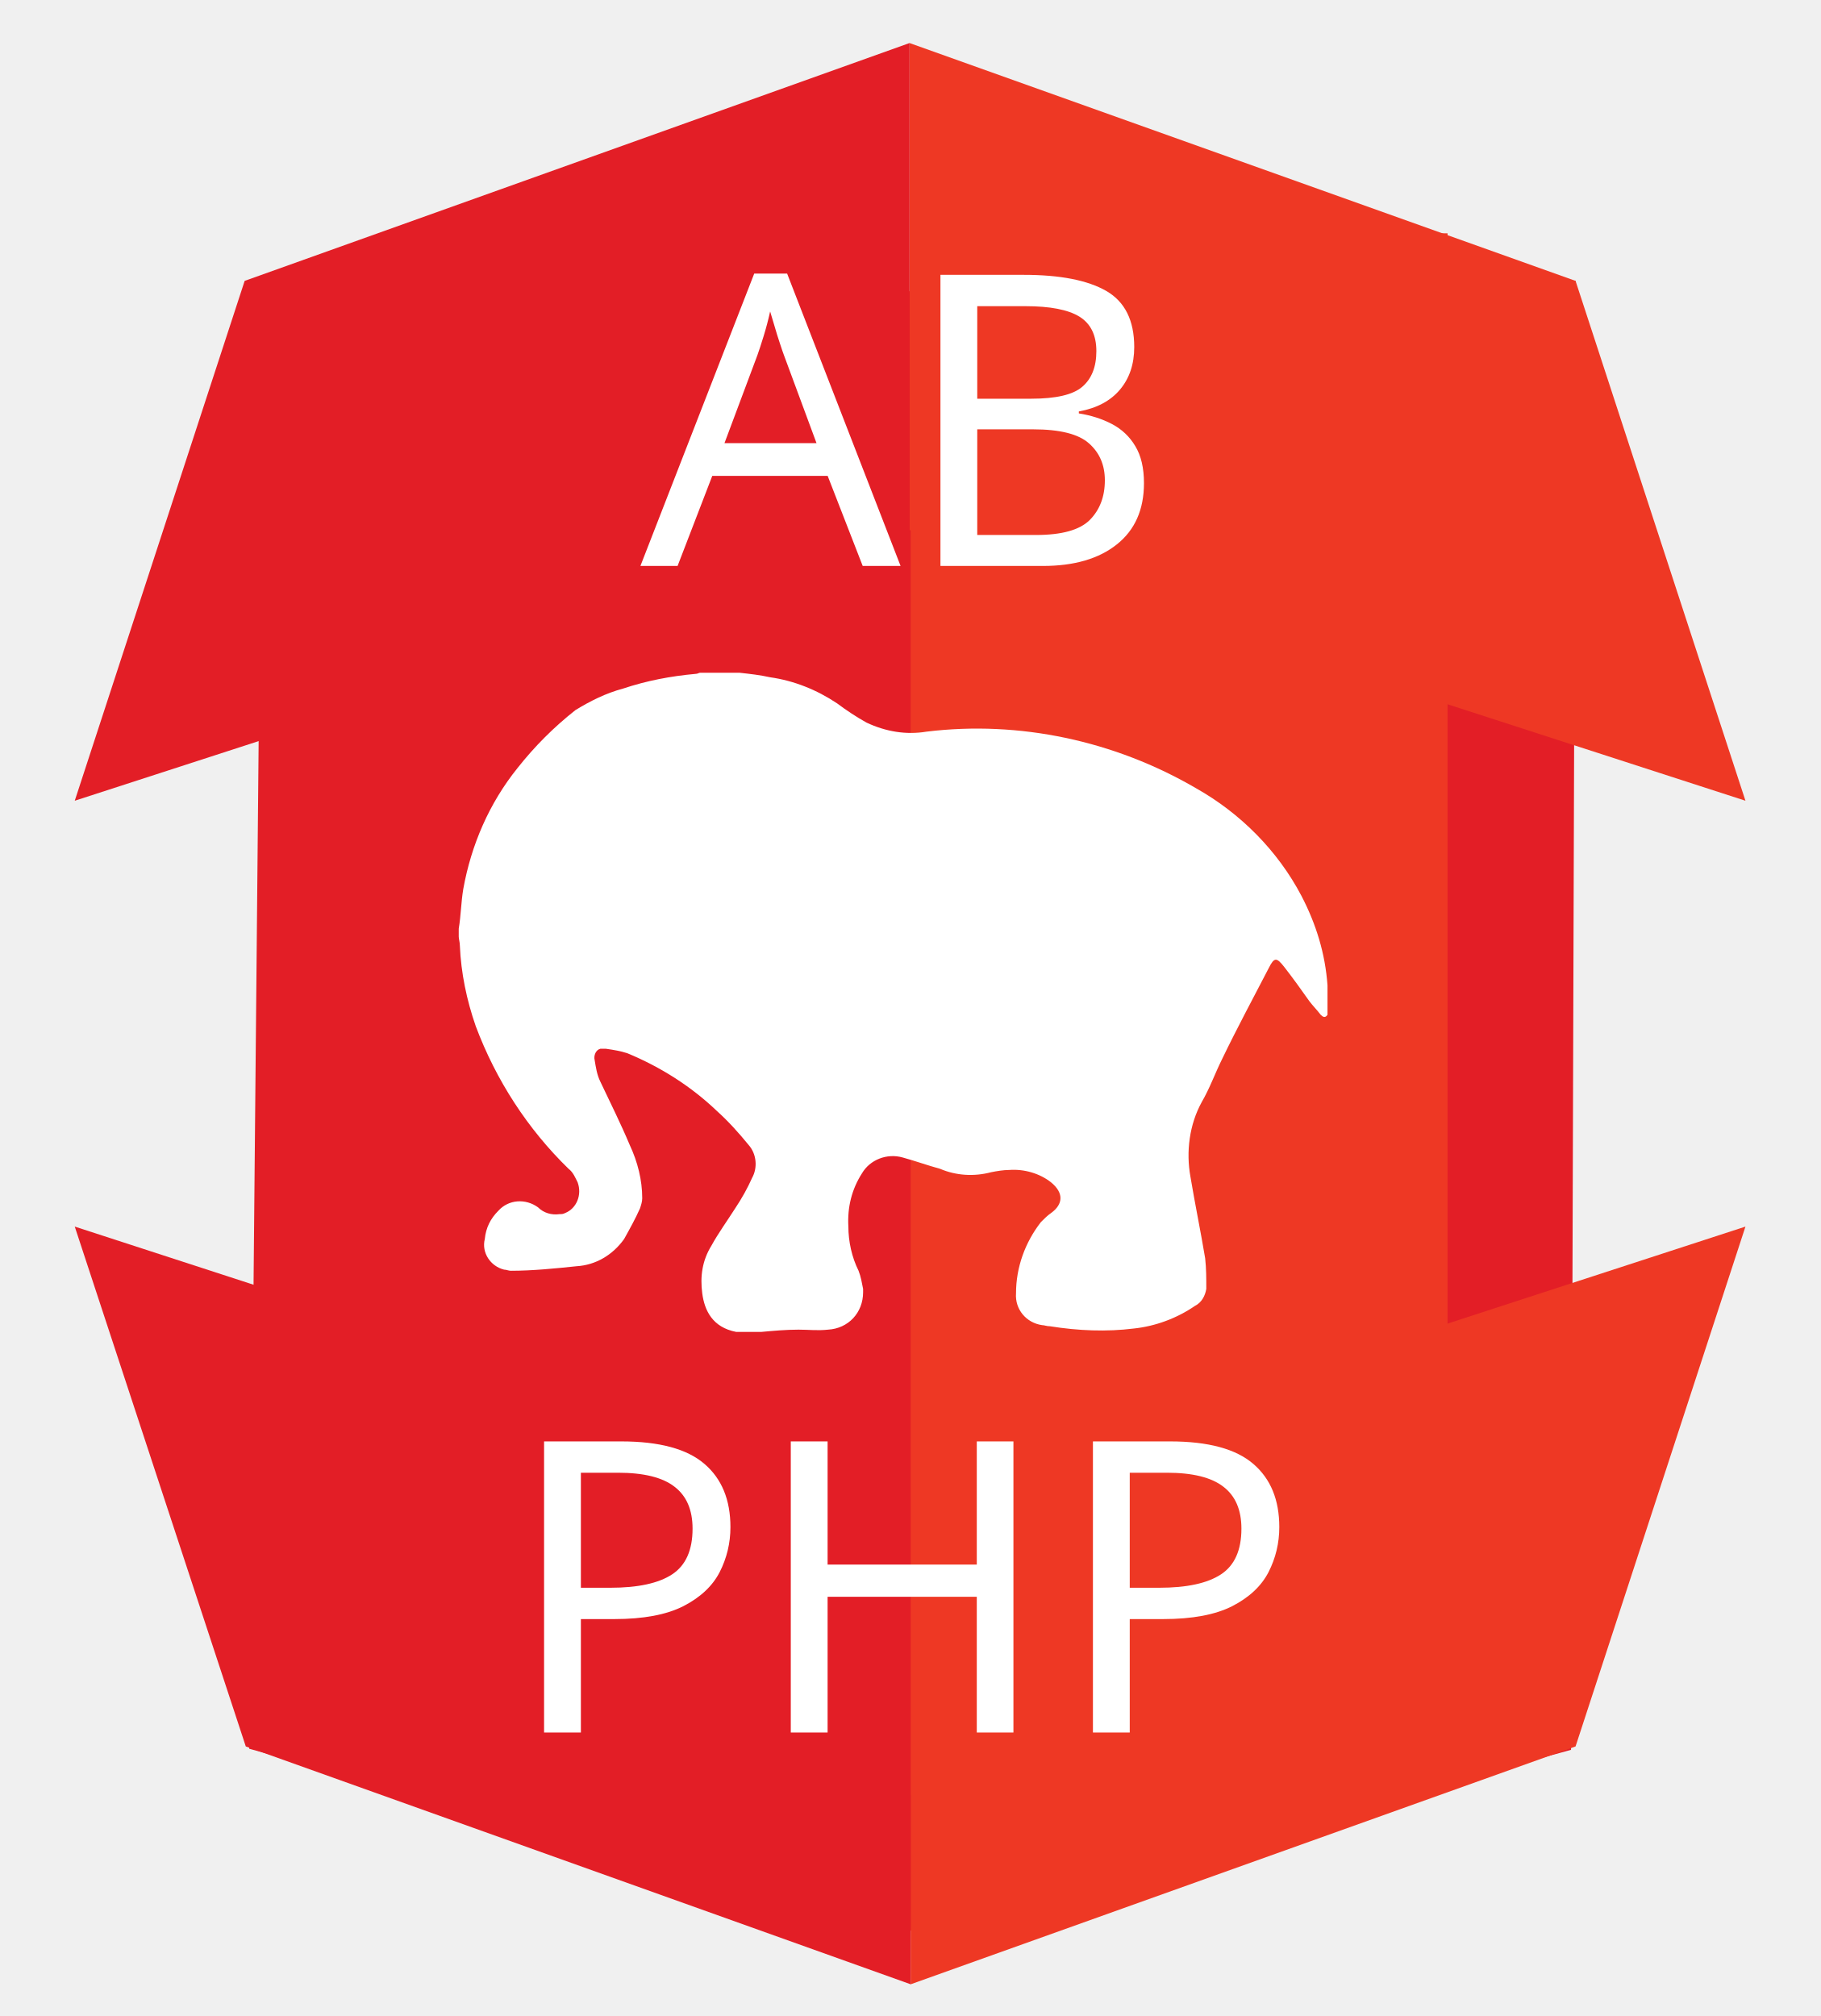
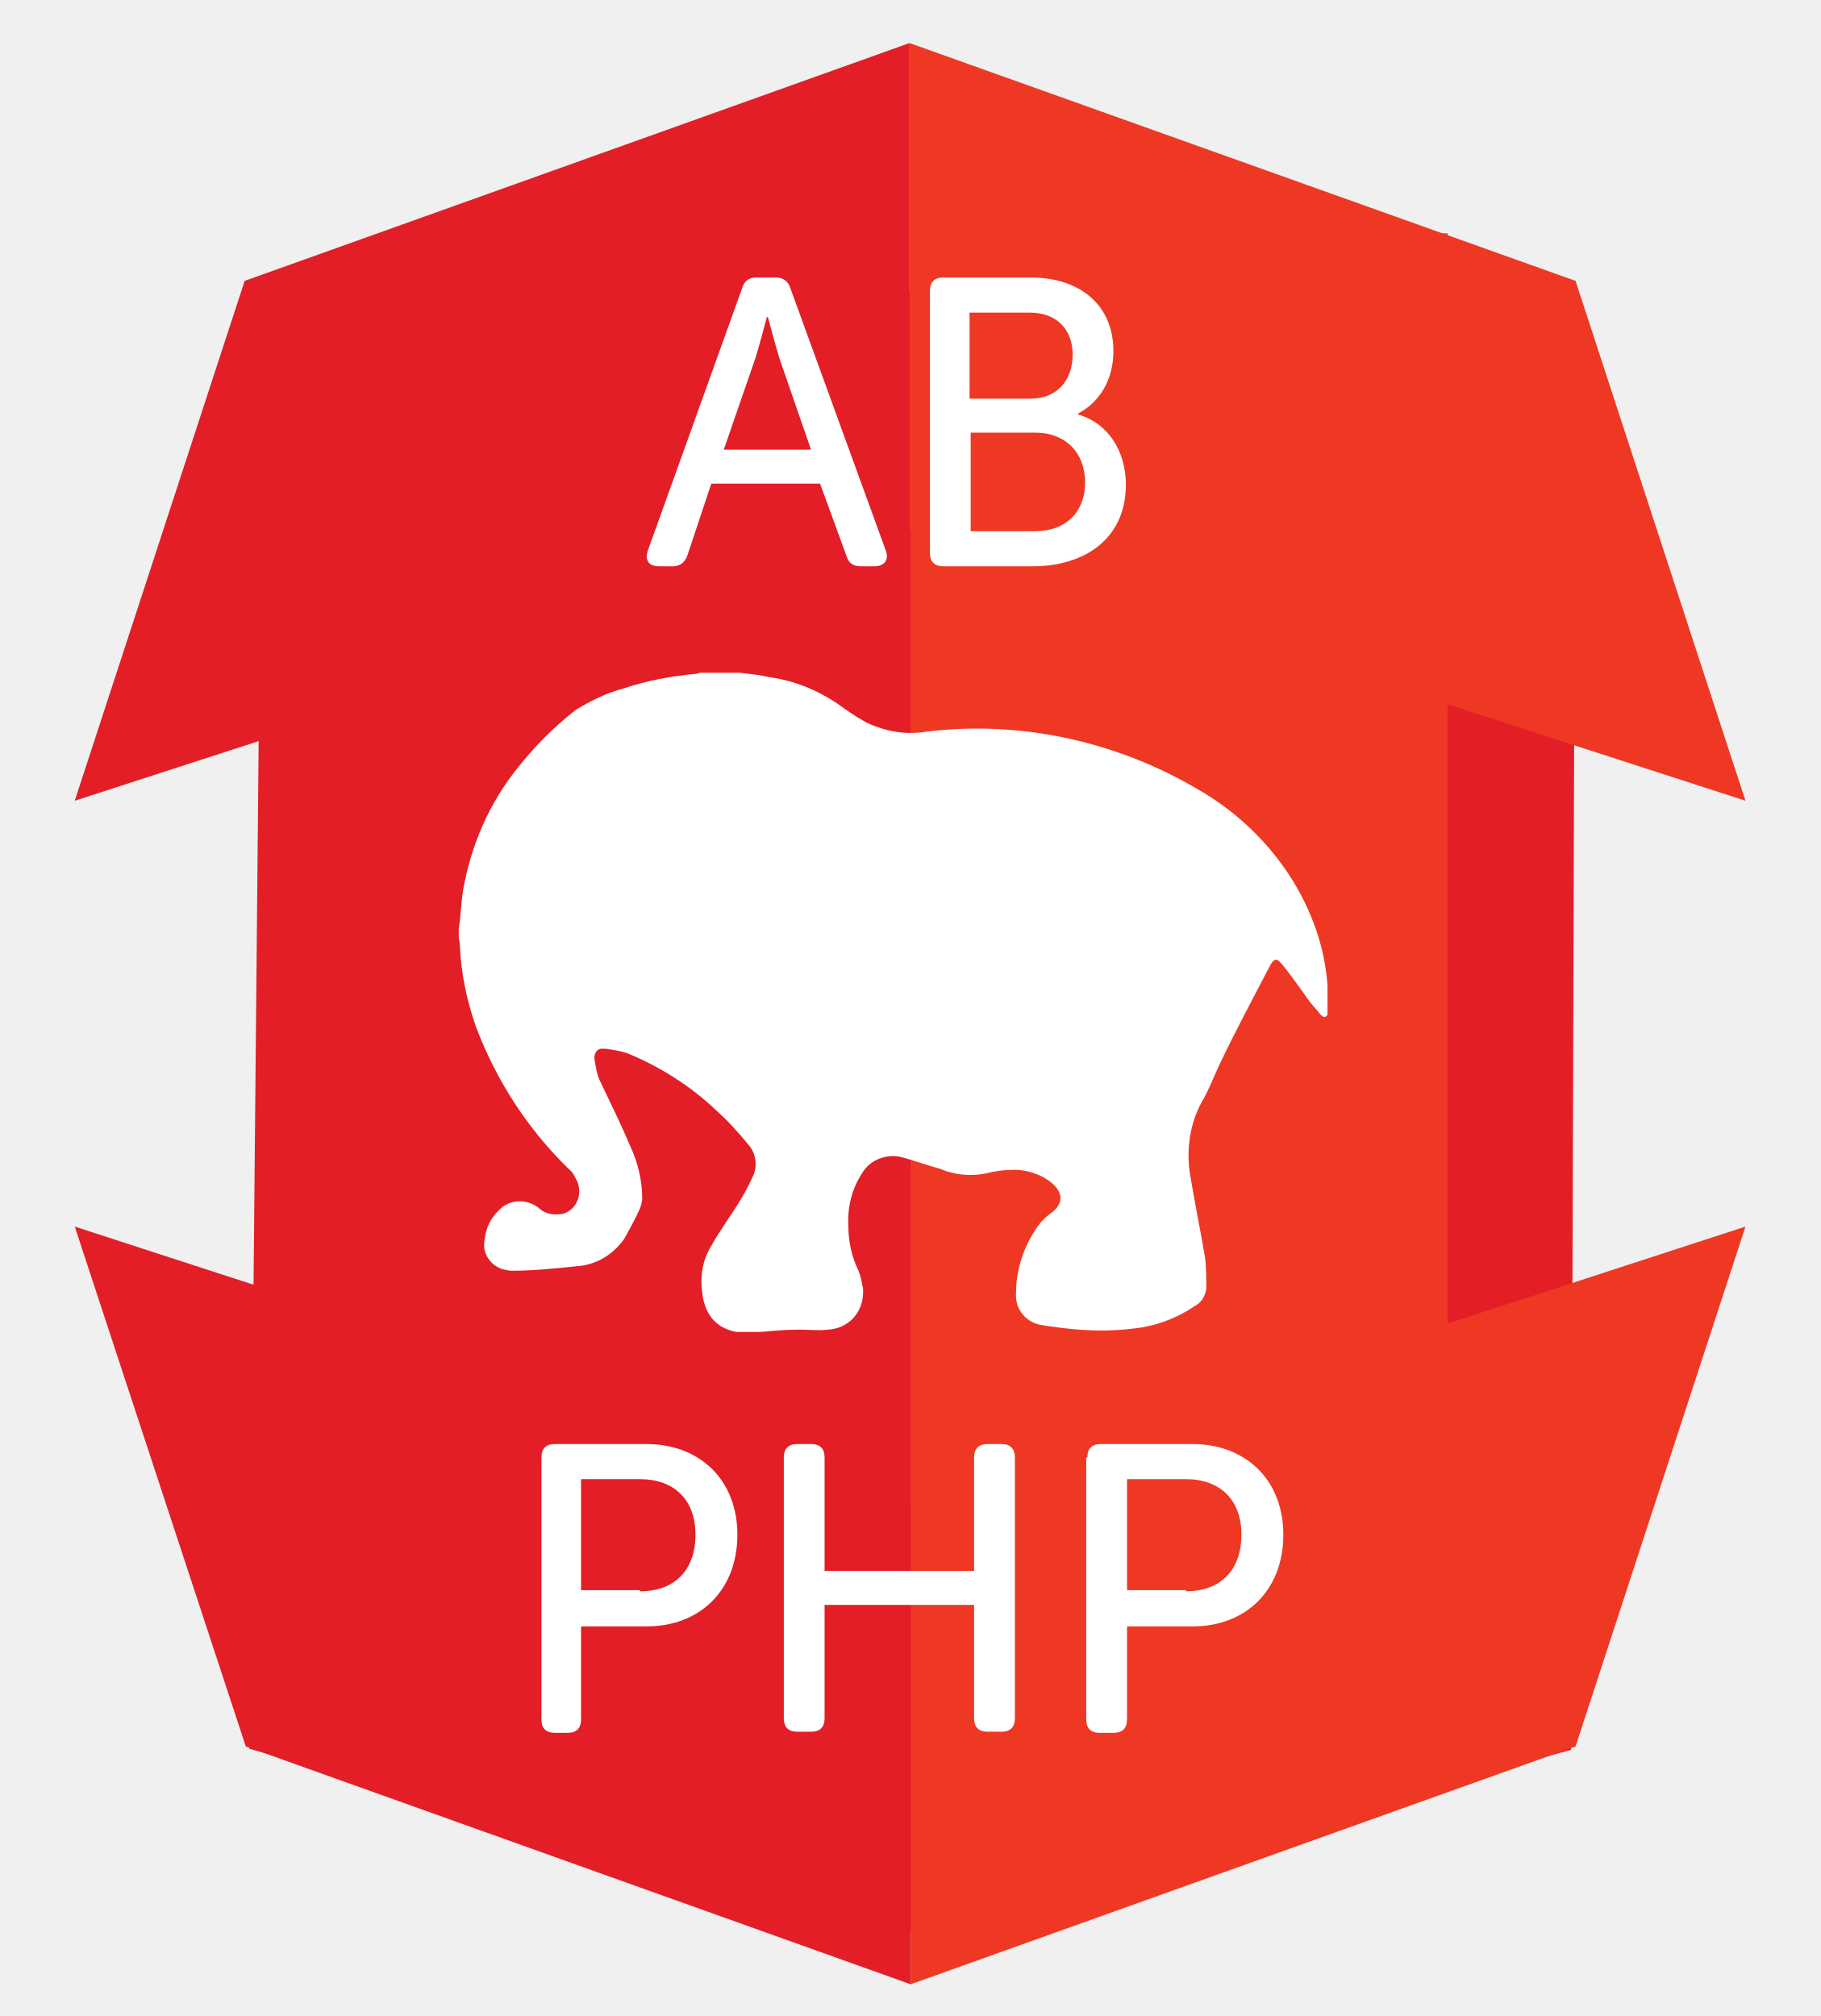
<svg xmlns="http://www.w3.org/2000/svg" xmlns:xlink="http://www.w3.org/1999/xlink" version="1.1" id="Layer_1" x="0px" y="0px" viewBox="0 0 160.7 178" style="enable-background:new 0 0 160.7 178;" xml:space="preserve">
  <style type="text/css">
	.st0{fill:#E31E26;}
	.st1{fill:#EE3824;}
- 	.st2{fill:#FFFFFF;}
- 	.st3{font-family:'MuseoSansRounded-500';}
- 	.st4{font-size:36px;}
- 	.st5{clip-path:url(#SVGID_2_);}
+ 	.st2{enable-background:new    ;}
+ 	.st3{fill:#FFFFFF;}
+ 	.st4{clip-path:url(#SVGID_2_);}
</style>
  <polygon class="st0" points="23.2,26.6 139.1,24.8 138.7,154.5 79.9,170.6 22,154.4 " />
  <polygon class="st1" points="127.8,20.6 80.4,20.6 80.4,158.5 127.8,145 " />
  <polygon class="st1" points="154.1,108.3 80.4,132.3 80.4,175.2 139.1,154.2 " />
  <polygon class="st0" points="6.6,108.3 80.4,132.3 80.4,175.2 21.7,154.2 " />
  <polygon class="st1" points="154.1,70.7 80.3,46.8 80.3,3.8 139.1,24.8 " />
  <polygon class="st0" points="6.6,70.7 80.3,46.8 80.3,3.8 21.6,24.8 " />
-   <text transform="matrix(1 0 0 1 56.54 49.97)" class="st2 st3 st4">AB</text>
-   <text transform="matrix(1 0 0 1 44.55 152.97)" class="st2 st3 st4">PHP</text>
+   <g class="st2">
+     <path class="st3" d="M65.5,25.5c0.2-0.7,0.6-1,1.3-1h1.7c0.6,0,1.1,0.3,1.3,1l8.4,23.1c0.3,0.8-0.1,1.4-1,1.4h-1.2   c-0.7,0-1.1-0.3-1.3-1l-2.3-6.3h-9.6L60.7,49c-0.2,0.6-0.6,1-1.3,1h-1.2c-0.9,0-1.3-0.5-1-1.4L65.5,25.5z M71.6,39.7l-2.8-8.1   c-0.4-1.3-1-3.6-1-3.6h-0.1c0,0-0.6,2.3-1,3.6l-2.8,8.1H71.6z" />
+     <path class="st3" d="M82.1,25.7c0-0.8,0.4-1.2,1.2-1.2H91c4.3,0,7.3,2.4,7.3,6.5c0,2.5-1.2,4.5-3.1,5.5v0.1   c2.7,0.8,4.2,3.3,4.2,6.2c0,4.8-3.7,7.2-8.2,7.2h-7.9c-0.8,0-1.2-0.4-1.2-1.2V25.7z M91,35.2c2.3,0,3.7-1.6,3.7-3.9   c0-2.2-1.4-3.7-3.8-3.7h-5.3v7.6H91z M91.4,46.9c2.7,0,4.4-1.7,4.4-4.3s-1.7-4.4-4.4-4.4h-5.7v8.7H91.4z" />
+   </g>
+   <g class="st2">
+     <path class="st3" d="M47.8,128.7c0-0.8,0.4-1.2,1.2-1.2h8.1c4.6,0,8,3.1,8,8s-3.3,8.1-8,8.1h-5.8v8.2c0,0.8-0.4,1.2-1.2,1.2H49   c-0.8,0-1.2-0.4-1.2-1.2V128.7z M56.5,140.5c3.1,0,4.9-1.9,4.9-5s-1.9-4.9-4.9-4.9h-5.2v9.8H56.5z" />
+     <path class="st3" d="M69.2,128.7c0-0.8,0.4-1.2,1.2-1.2h1.2c0.8,0,1.2,0.4,1.2,1.2v10H86v-10c0-0.8,0.4-1.2,1.2-1.2h1.2   c0.8,0,1.2,0.4,1.2,1.2v23c0,0.8-0.4,1.2-1.2,1.2h-1.2c-0.8,0-1.2-0.4-1.2-1.2v-10H72.8v10c0,0.8-0.4,1.2-1.2,1.2h-1.2   c-0.8,0-1.2-0.4-1.2-1.2V128.7z" />
+     <path class="st3" d="M96,128.7c0-0.8,0.4-1.2,1.2-1.2h8.1c4.6,0,8,3.1,8,8s-3.3,8.1-8,8.1h-5.8v8.2c0,0.8-0.4,1.2-1.2,1.2h-1.2   c-0.8,0-1.2-0.4-1.2-1.2V128.7z M104.7,140.5c3.1,0,4.9-1.9,4.9-5s-1.9-4.9-4.9-4.9h-5.2v9.8H104.7z" />
+   </g>
  <g>
    <defs>
      <rect id="SVGID_1_" x="-217.3" y="-19.5" width="595.3" height="841.9" />
    </defs>
    <clipPath id="SVGID_2_">
      <use xlink:href="#SVGID_1_" style="overflow:visible;" />
    </clipPath>
-     <g class="st5">
-       <path class="st2" d="M65,117.6h2.2c1.1-0.1,2.2-0.2,3.3-0.2c0.9,0,1.7,0.1,2.6,0c1.8-0.1,3.1-1.5,3.1-3.3c0-0.1,0-0.2,0-0.3    c-0.1-0.5-0.2-1.1-0.4-1.6c-0.6-1.2-0.9-2.6-0.9-3.9c-0.1-1.7,0.3-3.3,1.2-4.7c0.7-1.2,2.2-1.8,3.6-1.4c1.1,0.3,2.2,0.7,3.3,1    c1.4,0.6,3,0.7,4.5,0.3c0.5-0.1,1.1-0.2,1.6-0.2c1.3-0.1,2.7,0.3,3.7,1.1c1.1,0.9,1.1,1.9,0,2.7c-0.3,0.2-0.6,0.5-0.9,0.8    c-1.4,1.8-2.2,4-2.2,6.3c-0.1,1.4,0.9,2.6,2.3,2.8c0.2,0,0.4,0.1,0.7,0.1c2.5,0.4,5,0.5,7.4,0.2c1.9-0.2,3.8-0.9,5.4-2    c0.6-0.3,0.9-0.9,1-1.5c0-0.9,0-1.8-0.1-2.7c-0.4-2.4-0.9-4.8-1.3-7.2c-0.4-2.2-0.1-4.6,1-6.6c0.7-1.2,1.2-2.6,1.8-3.8    c1.3-2.7,2.7-5.3,4.1-8c0.5-1,0.7-1,1.4-0.1s1.5,2,2.2,3c0.3,0.4,0.7,0.8,1,1.2c0.2,0.2,0.4,0.3,0.6,0v-2.2c0-0.1,0-0.3,0-0.4    c-0.2-2.8-1-5.4-2.3-7.9c-2.1-4-5.4-7.3-9.3-9.5c-7.2-4.2-15.6-6-23.8-5c-1.8,0.3-3.6,0-5.3-0.8c-0.9-0.5-1.8-1.1-2.6-1.7    c-1.8-1.2-3.8-2-5.9-2.3c-0.9-0.2-1.8-0.3-2.7-0.4h-3.5c-0.1,0-0.2,0.1-0.4,0.1c-2.2,0.2-4.3,0.6-6.4,1.3    c-1.5,0.4-2.9,1.1-4.2,1.9c-1.9,1.5-3.6,3.2-5.1,5.1c-2.5,3.1-4.1,6.8-4.8,10.7c-0.2,1.2-0.2,2.3-0.4,3.5v0.7    c0,0.2,0.1,0.5,0.1,0.8c0.1,2.4,0.6,4.8,1.4,7.1c1.8,4.8,4.6,9.1,8.2,12.6c0.4,0.3,0.6,0.8,0.8,1.2c0.4,1.1-0.1,2.3-1.1,2.7    c-0.2,0.1-0.3,0.1-0.5,0.1c-0.7,0.1-1.4-0.1-1.9-0.6c-1.1-0.8-2.6-0.7-3.5,0.3c-0.7,0.7-1.1,1.5-1.2,2.5c-0.3,1.2,0.5,2.4,1.7,2.7    c0.2,0,0.4,0.1,0.6,0.1c1.9,0,3.9-0.2,5.8-0.4c1.7-0.1,3.2-1,4.2-2.4c0.5-0.9,1-1.8,1.4-2.7c0.1-0.3,0.2-0.6,0.2-0.9    c0-1.6-0.4-3.2-1.1-4.7c-0.8-1.9-1.7-3.7-2.6-5.6c-0.3-0.6-0.4-1.3-0.5-1.9c-0.1-0.4,0.1-0.9,0.5-1c0.1,0,0.3,0,0.5,0    c0.7,0.1,1.3,0.2,1.9,0.4c2.9,1.2,5.6,2.9,7.9,5.1c1,0.9,1.9,1.9,2.8,3c0.7,0.8,0.8,2,0.3,2.9c-0.4,0.9-0.9,1.8-1.5,2.7    c-0.7,1.1-1.5,2.2-2.1,3.3c-0.8,1.3-1,2.7-0.8,4.2C62.2,115.7,62.9,117.2,65,117.6C65,117.5,65,117.6,65,117.6" />
+     <g class="st4">
+       <path class="st3" d="M65,117.6h2.2c1.1-0.1,2.2-0.2,3.3-0.2c0.9,0,1.7,0.1,2.6,0c1.8-0.1,3.1-1.5,3.1-3.3c0-0.1,0-0.2,0-0.3    c-0.1-0.5-0.2-1.1-0.4-1.6c-0.6-1.2-0.9-2.6-0.9-3.9c-0.1-1.7,0.3-3.3,1.2-4.7c0.7-1.2,2.2-1.8,3.6-1.4c1.1,0.3,2.2,0.7,3.3,1    c1.4,0.6,3,0.7,4.5,0.3c0.5-0.1,1.1-0.2,1.6-0.2c1.3-0.1,2.7,0.3,3.7,1.1c1.1,0.9,1.1,1.9,0,2.7c-0.3,0.2-0.6,0.5-0.9,0.8    c-1.4,1.8-2.2,4-2.2,6.3c-0.1,1.4,0.9,2.6,2.3,2.8c0.2,0,0.4,0.1,0.7,0.1c2.5,0.4,5,0.5,7.4,0.2c1.9-0.2,3.8-0.9,5.4-2    c0.6-0.3,0.9-0.9,1-1.5c0-0.9,0-1.8-0.1-2.7c-0.4-2.4-0.9-4.8-1.3-7.2c-0.4-2.2-0.1-4.6,1-6.6c0.7-1.2,1.2-2.6,1.8-3.8    c1.3-2.7,2.7-5.3,4.1-8c0.5-1,0.7-1,1.4-0.1s1.5,2,2.2,3c0.3,0.4,0.7,0.8,1,1.2c0.2,0.2,0.4,0.3,0.6,0v-2.2c0-0.1,0-0.3,0-0.4    c-0.2-2.8-1-5.4-2.3-7.9c-2.1-4-5.4-7.3-9.3-9.5c-7.2-4.2-15.6-6-23.8-5c-1.8,0.3-3.6,0-5.3-0.8c-0.9-0.5-1.8-1.1-2.6-1.7    c-1.8-1.2-3.8-2-5.9-2.3c-0.9-0.2-1.8-0.3-2.7-0.4h-3.5c-0.1,0-0.2,0.1-0.4,0.1c-2.2,0.2-4.3,0.6-6.4,1.3    c-1.5,0.4-2.9,1.1-4.2,1.9c-1.9,1.5-3.6,3.2-5.1,5.1c-2.5,3.1-4.1,6.8-4.8,10.7c-0.2,1.2-0.2,2.3-0.4,3.5v0.7    c0,0.2,0.1,0.5,0.1,0.8c0.1,2.4,0.6,4.8,1.4,7.1c1.8,4.8,4.6,9.1,8.2,12.6c0.4,0.3,0.6,0.8,0.8,1.2c0.4,1.1-0.1,2.3-1.1,2.7    c-0.2,0.1-0.3,0.1-0.5,0.1c-0.7,0.1-1.4-0.1-1.9-0.6c-1.1-0.8-2.6-0.7-3.5,0.3c-0.7,0.7-1.1,1.5-1.2,2.5c-0.3,1.2,0.5,2.4,1.7,2.7    c0.2,0,0.4,0.1,0.6,0.1c1.9,0,3.9-0.2,5.8-0.4c1.7-0.1,3.2-1,4.2-2.4c0.5-0.9,1-1.8,1.4-2.7c0.1-0.3,0.2-0.6,0.2-0.9    c0-1.6-0.4-3.2-1.1-4.7c-0.8-1.9-1.7-3.7-2.6-5.6c-0.3-0.6-0.4-1.3-0.5-1.9c-0.1-0.4,0.1-0.9,0.5-1c0.1,0,0.3,0,0.5,0    c0.7,0.1,1.3,0.2,1.9,0.4c2.9,1.2,5.6,2.9,7.9,5.1c1,0.9,1.9,1.9,2.8,3c0.7,0.8,0.8,2,0.3,2.9c-0.4,0.9-0.9,1.8-1.5,2.7    c-0.7,1.1-1.5,2.2-2.1,3.3c-0.8,1.3-1,2.7-0.8,4.2C62.2,115.7,62.9,117.2,65,117.6C65,117.5,65,117.6,65,117.6" />
    </g>
  </g>
</svg>
